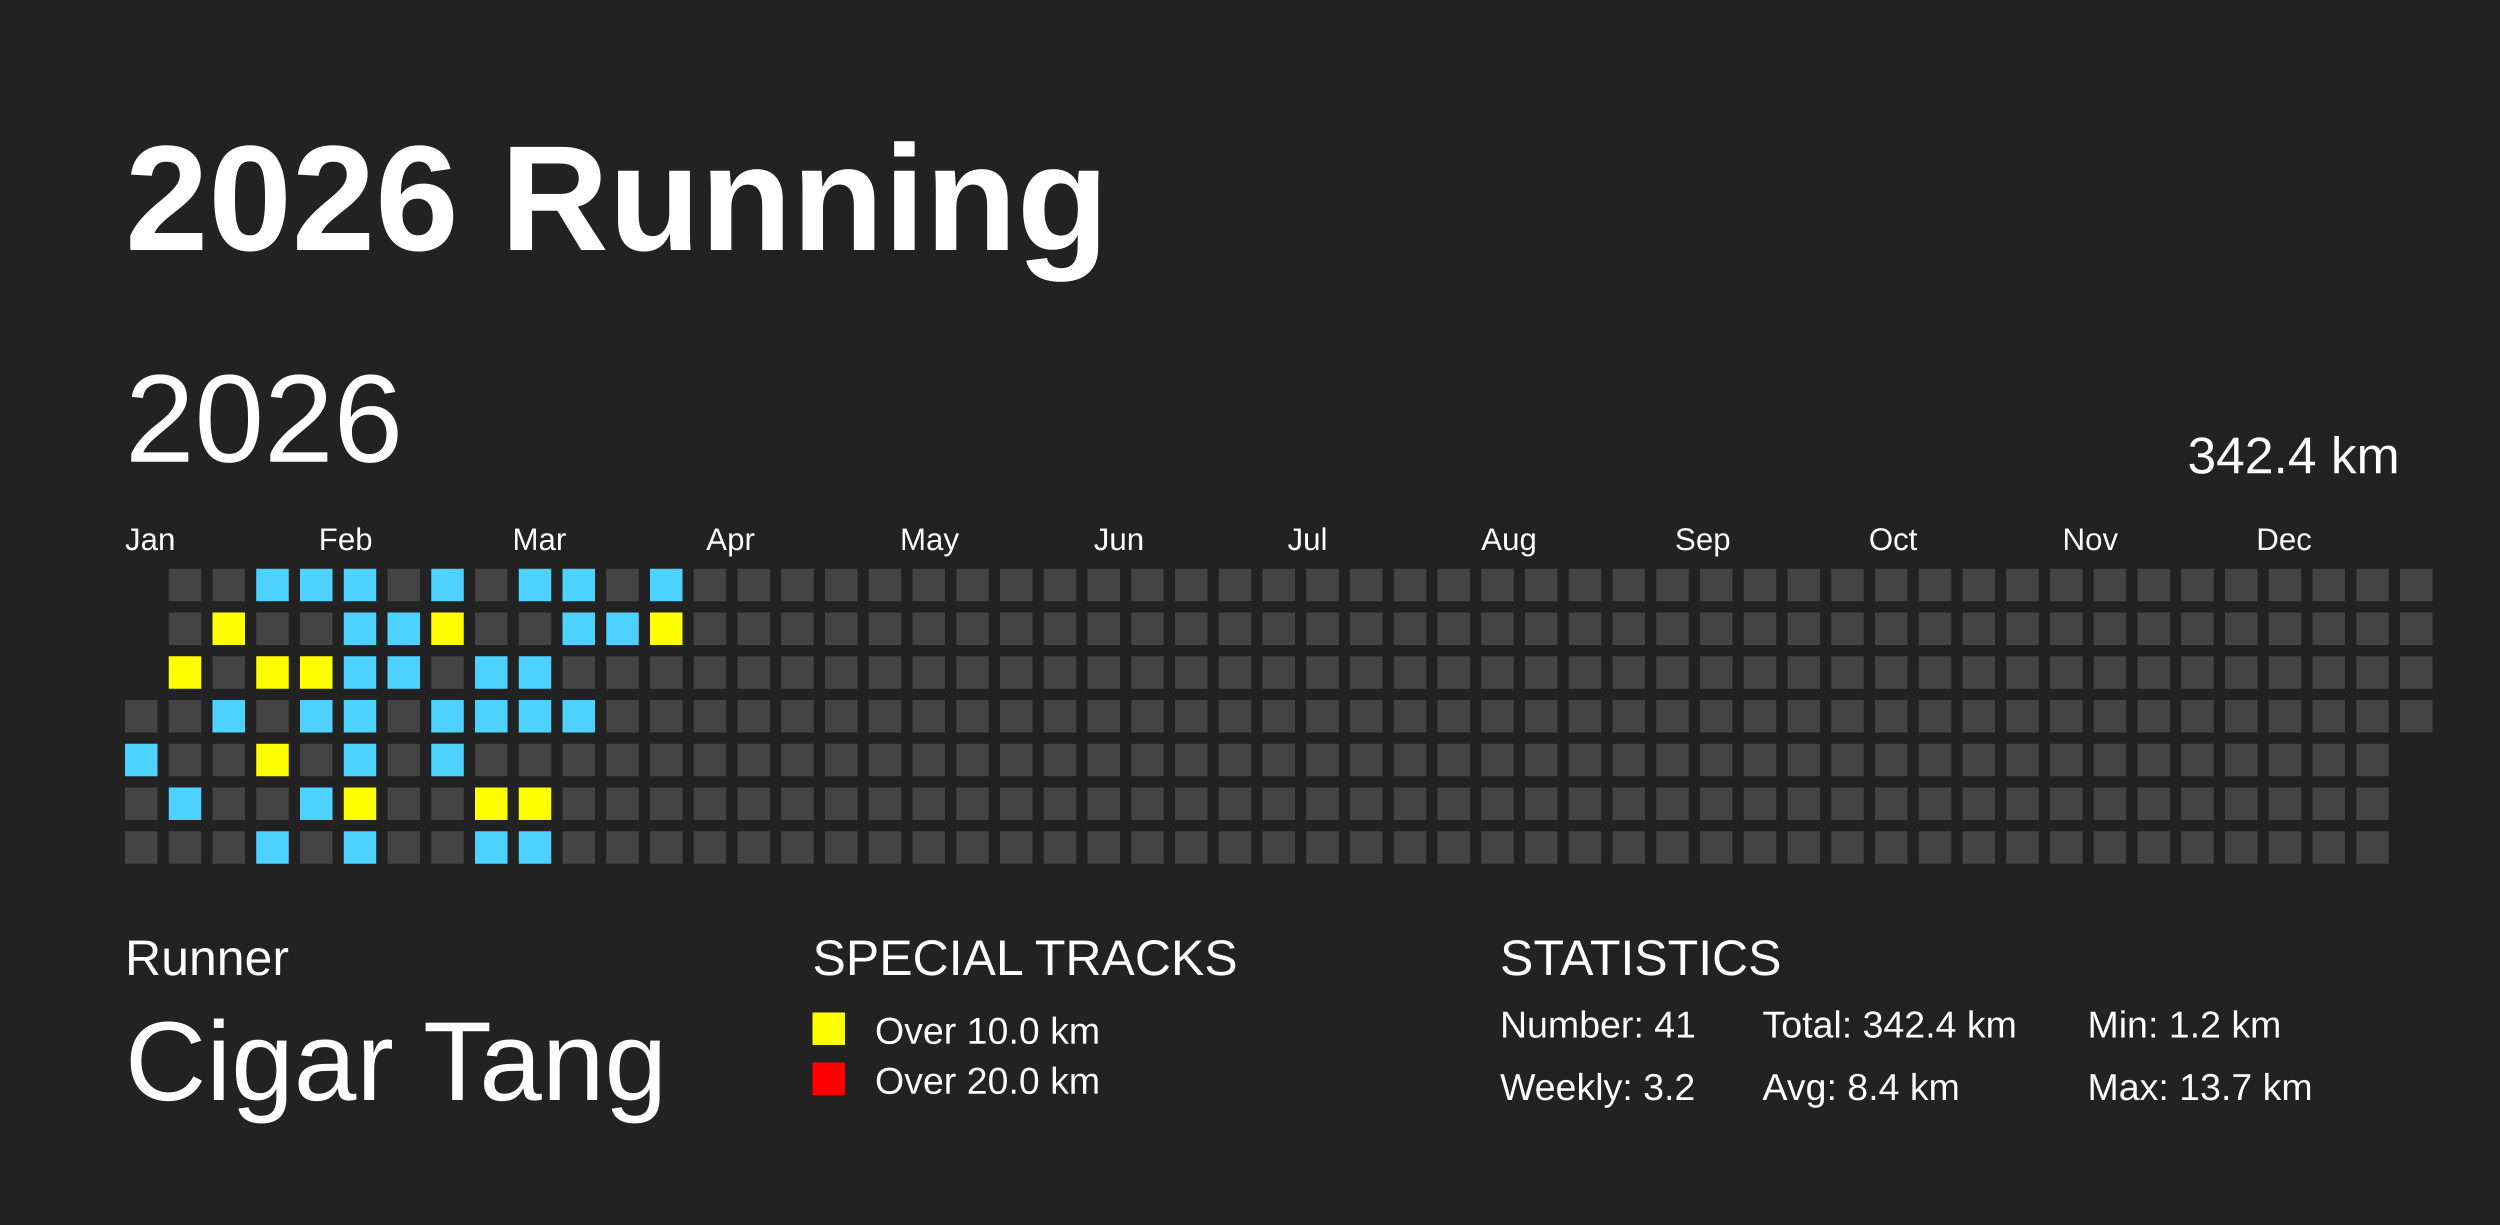
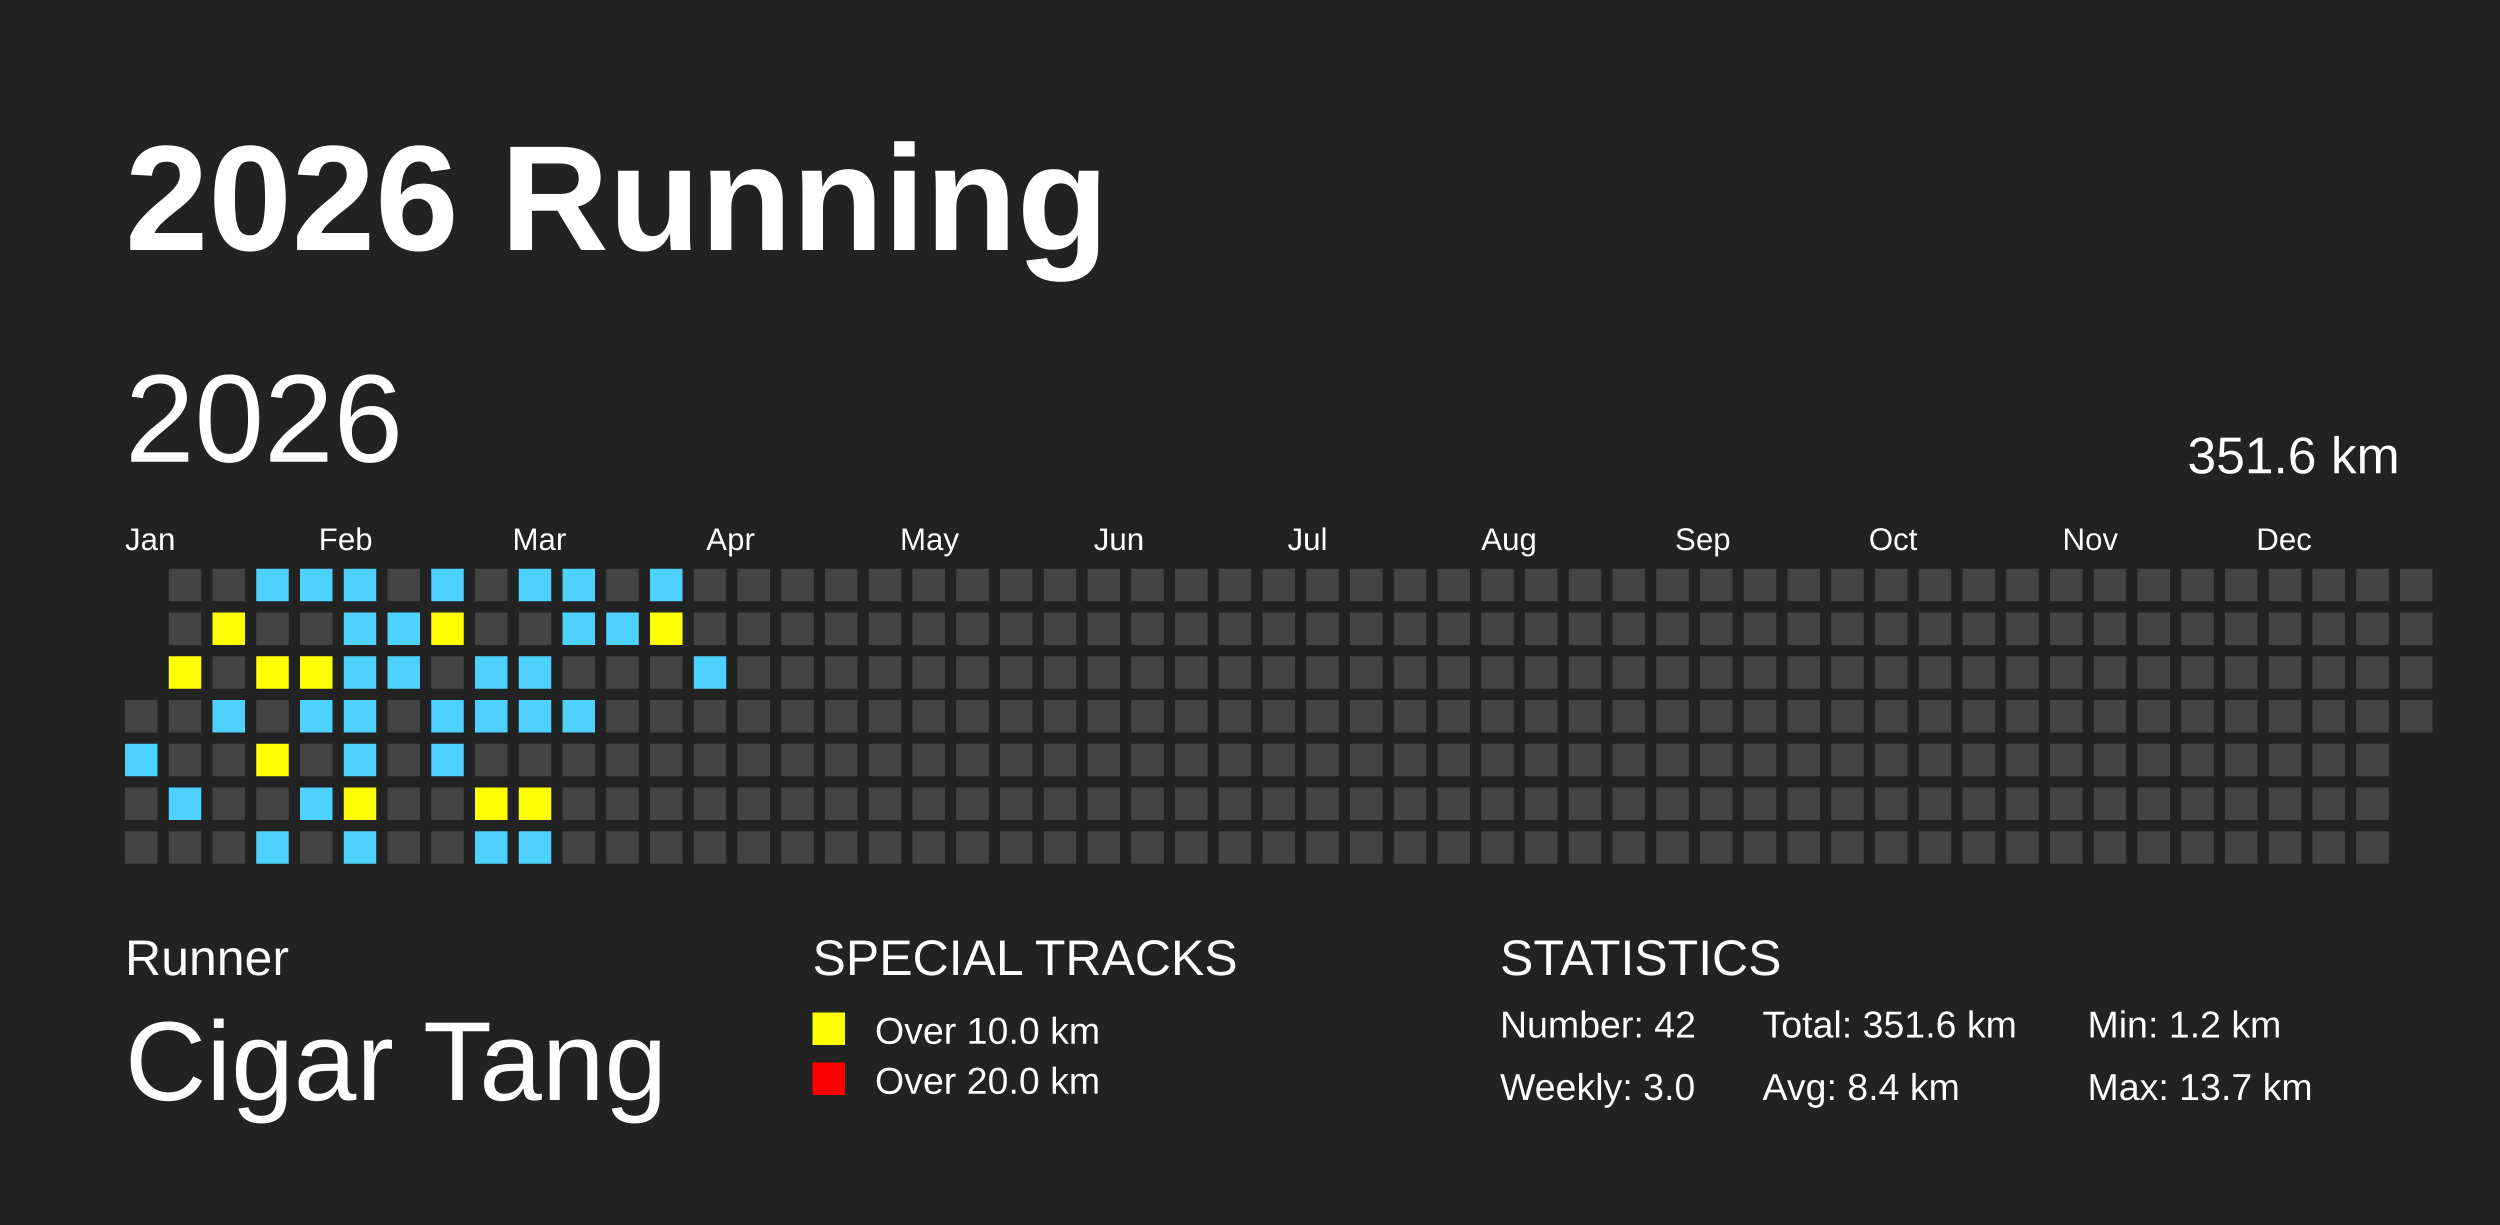
<svg xmlns="http://www.w3.org/2000/svg" baseProfile="full" height="98mm" version="1.1" viewBox="0,0,200,98" width="200mm">
  <defs />
  <rect fill="#222222" height="98" width="200" x="0" y="0" />
  <text fill="#FFFFFF" style="font-size:12px; font-family:Arial; font-weight:bold;" x="10" y="20">2026 Running</text>
  <text fill="#FFFFFF" style="font-size:4px; font-family:Arial" x="10" y="78">Runner</text>
  <text fill="#FFFFFF" style="font-size:9px; font-family:Arial" x="10" y="88">Cigar Tang</text>
  <text fill="#FFFFFF" style="font-size:4px; font-family:Arial" x="65" y="78">SPECIAL TRACKS</text>
  <rect fill="yellow" height="2.6" width="2.6" x="65" y="81" />
  <text fill="#FFFFFF" style="font-size:3px; font-family:Arial" x="70" y="83.5">Over 10.0 km</text>
  <rect fill="red" height="2.6" width="2.6" x="65" y="85" />
  <text fill="#FFFFFF" style="font-size:3px; font-family:Arial" x="70" y="87.5">Over 20.0 km</text>
  <text fill="#FFFFFF" style="font-size:4px; font-family:Arial" x="120" y="78">STATISTICS</text>
-   <text fill="#FFFFFF" style="font-size:3px; font-family:Arial" x="120" y="83">Number: 41</text>
-   <text fill="#FFFFFF" style="font-size:3px; font-family:Arial" x="120" y="88">Weekly: 3.2</text>
-   <text fill="#FFFFFF" style="font-size:3px; font-family:Arial" x="141" y="83">Total: 342.4 km</text>
+   <text fill="#FFFFFF" style="font-size:3px; font-family:Arial" x="120" y="83">Number: 42</text>
+   <text fill="#FFFFFF" style="font-size:3px; font-family:Arial" x="120" y="88">Weekly: 3.0</text>
+   <text fill="#FFFFFF" style="font-size:3px; font-family:Arial" x="141" y="83">Total: 351.6 km</text>
  <text fill="#FFFFFF" style="font-size:3px; font-family:Arial" x="141" y="88">Avg: 8.4 km</text>
  <text fill="#FFFFFF" style="font-size:3px; font-family:Arial" x="167" y="83">Min: 1.2 km</text>
  <text fill="#FFFFFF" style="font-size:3px; font-family:Arial" x="167" y="88">Max: 13.7 km</text>
  <text dominant-baseline="hanging" fill="#FFFFFF" style="font-size:10.0px; font-family:Arial;" x="10" y="30">2026</text>
-   <text dominant-baseline="hanging" fill="#FFFFFF" style="font-size:4.125px; font-family:Arial;" x="175" y="35">342.4 km</text>
+   <text dominant-baseline="hanging" fill="#FFFFFF" style="font-size:4.125px; font-family:Arial;" x="175" y="35">351.6 km</text>
  <text fill="#FFFFFF" style="font-size:2.5px; font-family:Arial" x="10.0" y="44">Jan</text>
  <text fill="#FFFFFF" style="font-size:2.5px; font-family:Arial" x="25.5" y="44">Feb</text>
  <text fill="#FFFFFF" style="font-size:2.5px; font-family:Arial" x="41.0" y="44">Mar</text>
  <text fill="#FFFFFF" style="font-size:2.5px; font-family:Arial" x="56.5" y="44">Apr</text>
  <text fill="#FFFFFF" style="font-size:2.5px; font-family:Arial" x="72.0" y="44">May</text>
  <text fill="#FFFFFF" style="font-size:2.5px; font-family:Arial" x="87.5" y="44">Jun</text>
  <text fill="#FFFFFF" style="font-size:2.5px; font-family:Arial" x="103.0" y="44">Jul</text>
  <text fill="#FFFFFF" style="font-size:2.5px; font-family:Arial" x="118.5" y="44">Aug</text>
  <text fill="#FFFFFF" style="font-size:2.5px; font-family:Arial" x="134.0" y="44">Sep</text>
  <text fill="#FFFFFF" style="font-size:2.5px; font-family:Arial" x="149.5" y="44">Oct</text>
  <text fill="#FFFFFF" style="font-size:2.5px; font-family:Arial" x="165.0" y="44">Nov</text>
  <text fill="#FFFFFF" style="font-size:2.5px; font-family:Arial" x="180.5" y="44">Dec</text>
  <rect fill="#444444" height="2.6" width="2.6" x="10.0" y="56.0" />
  <rect fill="#4DD2FF" height="2.6" width="2.6" x="10.0" y="59.5" />
  <rect fill="#444444" height="2.6" width="2.6" x="10.0" y="63.0" />
  <rect fill="#444444" height="2.6" width="2.6" x="10.0" y="66.5" />
  <rect fill="#444444" height="2.6" width="2.6" x="13.5" y="45.5" />
  <rect fill="#444444" height="2.6" width="2.6" x="13.5" y="49.0" />
  <rect fill="yellow" height="2.6" width="2.6" x="13.5" y="52.5" />
  <rect fill="#444444" height="2.6" width="2.6" x="13.5" y="56.0" />
  <rect fill="#444444" height="2.6" width="2.6" x="13.5" y="59.5" />
  <rect fill="#4DD2FF" height="2.6" width="2.6" x="13.5" y="63.0" />
  <rect fill="#444444" height="2.6" width="2.6" x="13.5" y="66.5" />
  <rect fill="#444444" height="2.6" width="2.6" x="17.0" y="45.5" />
  <rect fill="yellow" height="2.6" width="2.6" x="17.0" y="49.0" />
  <rect fill="#444444" height="2.6" width="2.6" x="17.0" y="52.5" />
  <rect fill="#4DD2FF" height="2.6" width="2.6" x="17.0" y="56.0" />
  <rect fill="#444444" height="2.6" width="2.6" x="17.0" y="59.5" />
  <rect fill="#444444" height="2.6" width="2.6" x="17.0" y="63.0" />
  <rect fill="#444444" height="2.6" width="2.6" x="17.0" y="66.5" />
  <rect fill="#4DD2FF" height="2.6" width="2.6" x="20.5" y="45.5" />
  <rect fill="#444444" height="2.6" width="2.6" x="20.5" y="49.0" />
  <rect fill="yellow" height="2.6" width="2.6" x="20.5" y="52.5" />
  <rect fill="#444444" height="2.6" width="2.6" x="20.5" y="56.0" />
  <rect fill="yellow" height="2.6" width="2.6" x="20.5" y="59.5" />
  <rect fill="#444444" height="2.6" width="2.6" x="20.5" y="63.0" />
  <rect fill="#4DD2FF" height="2.6" width="2.6" x="20.5" y="66.5" />
  <rect fill="#4DD2FF" height="2.6" width="2.6" x="24.0" y="45.5" />
  <rect fill="#444444" height="2.6" width="2.6" x="24.0" y="49.0" />
  <rect fill="yellow" height="2.6" width="2.6" x="24.0" y="52.5" />
  <rect fill="#4DD2FF" height="2.6" width="2.6" x="24.0" y="56.0" />
  <rect fill="#444444" height="2.6" width="2.6" x="24.0" y="59.5" />
  <rect fill="#4DD2FF" height="2.6" width="2.6" x="24.0" y="63.0" />
  <rect fill="#444444" height="2.6" width="2.6" x="24.0" y="66.5" />
  <rect fill="#4DD2FF" height="2.6" width="2.6" x="27.5" y="45.5" />
  <rect fill="#4DD2FF" height="2.6" width="2.6" x="27.5" y="49.0" />
  <rect fill="#4DD2FF" height="2.6" width="2.6" x="27.5" y="52.5" />
  <rect fill="#4DD2FF" height="2.6" width="2.6" x="27.5" y="56.0" />
  <rect fill="#4DD2FF" height="2.6" width="2.6" x="27.5" y="59.5" />
  <rect fill="yellow" height="2.6" width="2.6" x="27.5" y="63.0" />
  <rect fill="#4DD2FF" height="2.6" width="2.6" x="27.5" y="66.5" />
  <rect fill="#444444" height="2.6" width="2.6" x="31.0" y="45.5" />
  <rect fill="#4DD2FF" height="2.6" width="2.6" x="31.0" y="49.0" />
  <rect fill="#4DD2FF" height="2.6" width="2.6" x="31.0" y="52.5" />
  <rect fill="#444444" height="2.6" width="2.6" x="31.0" y="56.0" />
  <rect fill="#444444" height="2.6" width="2.6" x="31.0" y="59.5" />
  <rect fill="#444444" height="2.6" width="2.6" x="31.0" y="63.0" />
  <rect fill="#444444" height="2.6" width="2.6" x="31.0" y="66.5" />
  <rect fill="#4DD2FF" height="2.6" width="2.6" x="34.5" y="45.5" />
  <rect fill="yellow" height="2.6" width="2.6" x="34.5" y="49.0" />
  <rect fill="#444444" height="2.6" width="2.6" x="34.5" y="52.5" />
  <rect fill="#4DD2FF" height="2.6" width="2.6" x="34.5" y="56.0" />
  <rect fill="#4DD2FF" height="2.6" width="2.6" x="34.5" y="59.5" />
  <rect fill="#444444" height="2.6" width="2.6" x="34.5" y="63.0" />
  <rect fill="#444444" height="2.6" width="2.6" x="34.5" y="66.5" />
  <rect fill="#444444" height="2.6" width="2.6" x="38.0" y="45.5" />
  <rect fill="#444444" height="2.6" width="2.6" x="38.0" y="49.0" />
  <rect fill="#4DD2FF" height="2.6" width="2.6" x="38.0" y="52.5" />
  <rect fill="#4DD2FF" height="2.6" width="2.6" x="38.0" y="56.0" />
  <rect fill="#444444" height="2.6" width="2.6" x="38.0" y="59.5" />
  <rect fill="yellow" height="2.6" width="2.6" x="38.0" y="63.0" />
  <rect fill="#4DD2FF" height="2.6" width="2.6" x="38.0" y="66.5" />
  <rect fill="#4DD2FF" height="2.6" width="2.6" x="41.5" y="45.5" />
  <rect fill="#444444" height="2.6" width="2.6" x="41.5" y="49.0" />
  <rect fill="#4DD2FF" height="2.6" width="2.6" x="41.5" y="52.5" />
  <rect fill="#4DD2FF" height="2.6" width="2.6" x="41.5" y="56.0" />
  <rect fill="#444444" height="2.6" width="2.6" x="41.5" y="59.5" />
  <rect fill="yellow" height="2.6" width="2.6" x="41.5" y="63.0" />
  <rect fill="#4DD2FF" height="2.6" width="2.6" x="41.5" y="66.5" />
  <rect fill="#4DD2FF" height="2.6" width="2.6" x="45.0" y="45.5" />
  <rect fill="#4DD2FF" height="2.6" width="2.6" x="45.0" y="49.0" />
  <rect fill="#444444" height="2.6" width="2.6" x="45.0" y="52.5" />
  <rect fill="#4DD2FF" height="2.6" width="2.6" x="45.0" y="56.0" />
  <rect fill="#444444" height="2.6" width="2.6" x="45.0" y="59.5" />
  <rect fill="#444444" height="2.6" width="2.6" x="45.0" y="63.0" />
  <rect fill="#444444" height="2.6" width="2.6" x="45.0" y="66.5" />
  <rect fill="#444444" height="2.6" width="2.6" x="48.5" y="45.5" />
  <rect fill="#4DD2FF" height="2.6" width="2.6" x="48.5" y="49.0" />
  <rect fill="#444444" height="2.6" width="2.6" x="48.5" y="52.5" />
  <rect fill="#444444" height="2.6" width="2.6" x="48.5" y="56.0" />
  <rect fill="#444444" height="2.6" width="2.6" x="48.5" y="59.5" />
  <rect fill="#444444" height="2.6" width="2.6" x="48.5" y="63.0" />
  <rect fill="#444444" height="2.6" width="2.6" x="48.5" y="66.5" />
  <rect fill="#4DD2FF" height="2.6" width="2.6" x="52.0" y="45.5" />
  <rect fill="yellow" height="2.6" width="2.6" x="52.0" y="49.0" />
  <rect fill="#444444" height="2.6" width="2.6" x="52.0" y="52.5" />
  <rect fill="#444444" height="2.6" width="2.6" x="52.0" y="56.0" />
  <rect fill="#444444" height="2.6" width="2.6" x="52.0" y="59.5" />
  <rect fill="#444444" height="2.6" width="2.6" x="52.0" y="63.0" />
  <rect fill="#444444" height="2.6" width="2.6" x="52.0" y="66.5" />
  <rect fill="#444444" height="2.6" width="2.6" x="55.5" y="45.5" />
  <rect fill="#444444" height="2.6" width="2.6" x="55.5" y="49.0" />
-   <rect fill="#444444" height="2.6" width="2.6" x="55.5" y="52.5" />
+   <rect fill="#4DD2FF" height="2.6" width="2.6" x="55.5" y="52.5" />
  <rect fill="#444444" height="2.6" width="2.6" x="55.5" y="56.0" />
  <rect fill="#444444" height="2.6" width="2.6" x="55.5" y="59.5" />
  <rect fill="#444444" height="2.6" width="2.6" x="55.5" y="63.0" />
  <rect fill="#444444" height="2.6" width="2.6" x="55.5" y="66.5" />
  <rect fill="#444444" height="2.6" width="2.6" x="59.0" y="45.5" />
  <rect fill="#444444" height="2.6" width="2.6" x="59.0" y="49.0" />
  <rect fill="#444444" height="2.6" width="2.6" x="59.0" y="52.5" />
  <rect fill="#444444" height="2.6" width="2.6" x="59.0" y="56.0" />
  <rect fill="#444444" height="2.6" width="2.6" x="59.0" y="59.5" />
  <rect fill="#444444" height="2.6" width="2.6" x="59.0" y="63.0" />
  <rect fill="#444444" height="2.6" width="2.6" x="59.0" y="66.5" />
  <rect fill="#444444" height="2.6" width="2.6" x="62.5" y="45.5" />
  <rect fill="#444444" height="2.6" width="2.6" x="62.5" y="49.0" />
  <rect fill="#444444" height="2.6" width="2.6" x="62.5" y="52.5" />
  <rect fill="#444444" height="2.6" width="2.6" x="62.5" y="56.0" />
  <rect fill="#444444" height="2.6" width="2.6" x="62.5" y="59.5" />
  <rect fill="#444444" height="2.6" width="2.6" x="62.5" y="63.0" />
  <rect fill="#444444" height="2.6" width="2.6" x="62.5" y="66.5" />
  <rect fill="#444444" height="2.6" width="2.6" x="66.0" y="45.5" />
  <rect fill="#444444" height="2.6" width="2.6" x="66.0" y="49.0" />
  <rect fill="#444444" height="2.6" width="2.6" x="66.0" y="52.5" />
  <rect fill="#444444" height="2.6" width="2.6" x="66.0" y="56.0" />
  <rect fill="#444444" height="2.6" width="2.6" x="66.0" y="59.5" />
  <rect fill="#444444" height="2.6" width="2.6" x="66.0" y="63.0" />
  <rect fill="#444444" height="2.6" width="2.6" x="66.0" y="66.5" />
  <rect fill="#444444" height="2.6" width="2.6" x="69.5" y="45.5" />
  <rect fill="#444444" height="2.6" width="2.6" x="69.5" y="49.0" />
  <rect fill="#444444" height="2.6" width="2.6" x="69.5" y="52.5" />
  <rect fill="#444444" height="2.6" width="2.6" x="69.5" y="56.0" />
  <rect fill="#444444" height="2.6" width="2.6" x="69.5" y="59.5" />
  <rect fill="#444444" height="2.6" width="2.6" x="69.5" y="63.0" />
  <rect fill="#444444" height="2.6" width="2.6" x="69.5" y="66.5" />
  <rect fill="#444444" height="2.6" width="2.6" x="73.0" y="45.5" />
  <rect fill="#444444" height="2.6" width="2.6" x="73.0" y="49.0" />
  <rect fill="#444444" height="2.6" width="2.6" x="73.0" y="52.5" />
  <rect fill="#444444" height="2.6" width="2.6" x="73.0" y="56.0" />
  <rect fill="#444444" height="2.6" width="2.6" x="73.0" y="59.5" />
  <rect fill="#444444" height="2.6" width="2.6" x="73.0" y="63.0" />
  <rect fill="#444444" height="2.6" width="2.6" x="73.0" y="66.5" />
  <rect fill="#444444" height="2.6" width="2.6" x="76.5" y="45.5" />
  <rect fill="#444444" height="2.6" width="2.6" x="76.5" y="49.0" />
  <rect fill="#444444" height="2.6" width="2.6" x="76.5" y="52.5" />
  <rect fill="#444444" height="2.6" width="2.6" x="76.5" y="56.0" />
  <rect fill="#444444" height="2.6" width="2.6" x="76.5" y="59.5" />
  <rect fill="#444444" height="2.6" width="2.6" x="76.5" y="63.0" />
  <rect fill="#444444" height="2.6" width="2.6" x="76.5" y="66.5" />
  <rect fill="#444444" height="2.6" width="2.6" x="80.0" y="45.5" />
  <rect fill="#444444" height="2.6" width="2.6" x="80.0" y="49.0" />
  <rect fill="#444444" height="2.6" width="2.6" x="80.0" y="52.5" />
  <rect fill="#444444" height="2.6" width="2.6" x="80.0" y="56.0" />
  <rect fill="#444444" height="2.6" width="2.6" x="80.0" y="59.5" />
  <rect fill="#444444" height="2.6" width="2.6" x="80.0" y="63.0" />
  <rect fill="#444444" height="2.6" width="2.6" x="80.0" y="66.5" />
  <rect fill="#444444" height="2.6" width="2.6" x="83.5" y="45.5" />
  <rect fill="#444444" height="2.6" width="2.6" x="83.5" y="49.0" />
  <rect fill="#444444" height="2.6" width="2.6" x="83.5" y="52.5" />
  <rect fill="#444444" height="2.6" width="2.6" x="83.5" y="56.0" />
  <rect fill="#444444" height="2.6" width="2.6" x="83.5" y="59.5" />
  <rect fill="#444444" height="2.6" width="2.6" x="83.5" y="63.0" />
  <rect fill="#444444" height="2.6" width="2.6" x="83.5" y="66.5" />
  <rect fill="#444444" height="2.6" width="2.6" x="87.0" y="45.5" />
  <rect fill="#444444" height="2.6" width="2.6" x="87.0" y="49.0" />
  <rect fill="#444444" height="2.6" width="2.6" x="87.0" y="52.5" />
  <rect fill="#444444" height="2.6" width="2.6" x="87.0" y="56.0" />
  <rect fill="#444444" height="2.6" width="2.6" x="87.0" y="59.5" />
  <rect fill="#444444" height="2.6" width="2.6" x="87.0" y="63.0" />
  <rect fill="#444444" height="2.6" width="2.6" x="87.0" y="66.5" />
  <rect fill="#444444" height="2.6" width="2.6" x="90.5" y="45.5" />
  <rect fill="#444444" height="2.6" width="2.6" x="90.5" y="49.0" />
  <rect fill="#444444" height="2.6" width="2.6" x="90.5" y="52.5" />
  <rect fill="#444444" height="2.6" width="2.6" x="90.5" y="56.0" />
  <rect fill="#444444" height="2.6" width="2.6" x="90.5" y="59.5" />
  <rect fill="#444444" height="2.6" width="2.6" x="90.5" y="63.0" />
  <rect fill="#444444" height="2.6" width="2.6" x="90.5" y="66.5" />
  <rect fill="#444444" height="2.6" width="2.6" x="94.0" y="45.5" />
  <rect fill="#444444" height="2.6" width="2.6" x="94.0" y="49.0" />
  <rect fill="#444444" height="2.6" width="2.6" x="94.0" y="52.5" />
  <rect fill="#444444" height="2.6" width="2.6" x="94.0" y="56.0" />
  <rect fill="#444444" height="2.6" width="2.6" x="94.0" y="59.5" />
  <rect fill="#444444" height="2.6" width="2.6" x="94.0" y="63.0" />
  <rect fill="#444444" height="2.6" width="2.6" x="94.0" y="66.5" />
  <rect fill="#444444" height="2.6" width="2.6" x="97.5" y="45.5" />
  <rect fill="#444444" height="2.6" width="2.6" x="97.5" y="49.0" />
  <rect fill="#444444" height="2.6" width="2.6" x="97.5" y="52.5" />
  <rect fill="#444444" height="2.6" width="2.6" x="97.5" y="56.0" />
  <rect fill="#444444" height="2.6" width="2.6" x="97.5" y="59.5" />
  <rect fill="#444444" height="2.6" width="2.6" x="97.5" y="63.0" />
  <rect fill="#444444" height="2.6" width="2.6" x="97.5" y="66.5" />
  <rect fill="#444444" height="2.6" width="2.6" x="101.0" y="45.5" />
  <rect fill="#444444" height="2.6" width="2.6" x="101.0" y="49.0" />
  <rect fill="#444444" height="2.6" width="2.6" x="101.0" y="52.5" />
  <rect fill="#444444" height="2.6" width="2.6" x="101.0" y="56.0" />
  <rect fill="#444444" height="2.6" width="2.6" x="101.0" y="59.5" />
  <rect fill="#444444" height="2.6" width="2.6" x="101.0" y="63.0" />
  <rect fill="#444444" height="2.6" width="2.6" x="101.0" y="66.5" />
  <rect fill="#444444" height="2.6" width="2.6" x="104.5" y="45.5" />
  <rect fill="#444444" height="2.6" width="2.6" x="104.5" y="49.0" />
  <rect fill="#444444" height="2.6" width="2.6" x="104.5" y="52.5" />
  <rect fill="#444444" height="2.6" width="2.6" x="104.5" y="56.0" />
  <rect fill="#444444" height="2.6" width="2.6" x="104.5" y="59.5" />
  <rect fill="#444444" height="2.6" width="2.6" x="104.5" y="63.0" />
  <rect fill="#444444" height="2.6" width="2.6" x="104.5" y="66.5" />
  <rect fill="#444444" height="2.6" width="2.6" x="108.0" y="45.5" />
  <rect fill="#444444" height="2.6" width="2.6" x="108.0" y="49.0" />
  <rect fill="#444444" height="2.6" width="2.6" x="108.0" y="52.5" />
  <rect fill="#444444" height="2.6" width="2.6" x="108.0" y="56.0" />
  <rect fill="#444444" height="2.6" width="2.6" x="108.0" y="59.5" />
  <rect fill="#444444" height="2.6" width="2.6" x="108.0" y="63.0" />
  <rect fill="#444444" height="2.6" width="2.6" x="108.0" y="66.5" />
  <rect fill="#444444" height="2.6" width="2.6" x="111.5" y="45.5" />
  <rect fill="#444444" height="2.6" width="2.6" x="111.5" y="49.0" />
  <rect fill="#444444" height="2.6" width="2.6" x="111.5" y="52.5" />
  <rect fill="#444444" height="2.6" width="2.6" x="111.5" y="56.0" />
  <rect fill="#444444" height="2.6" width="2.6" x="111.5" y="59.5" />
  <rect fill="#444444" height="2.6" width="2.6" x="111.5" y="63.0" />
  <rect fill="#444444" height="2.6" width="2.6" x="111.5" y="66.5" />
  <rect fill="#444444" height="2.6" width="2.6" x="115.0" y="45.5" />
  <rect fill="#444444" height="2.6" width="2.6" x="115.0" y="49.0" />
  <rect fill="#444444" height="2.6" width="2.6" x="115.0" y="52.5" />
  <rect fill="#444444" height="2.6" width="2.6" x="115.0" y="56.0" />
  <rect fill="#444444" height="2.6" width="2.6" x="115.0" y="59.5" />
  <rect fill="#444444" height="2.6" width="2.6" x="115.0" y="63.0" />
  <rect fill="#444444" height="2.6" width="2.6" x="115.0" y="66.5" />
  <rect fill="#444444" height="2.6" width="2.6" x="118.5" y="45.5" />
  <rect fill="#444444" height="2.6" width="2.6" x="118.5" y="49.0" />
  <rect fill="#444444" height="2.6" width="2.6" x="118.5" y="52.5" />
  <rect fill="#444444" height="2.6" width="2.6" x="118.5" y="56.0" />
  <rect fill="#444444" height="2.6" width="2.6" x="118.5" y="59.5" />
  <rect fill="#444444" height="2.6" width="2.6" x="118.5" y="63.0" />
  <rect fill="#444444" height="2.6" width="2.6" x="118.5" y="66.5" />
  <rect fill="#444444" height="2.6" width="2.6" x="122.0" y="45.5" />
  <rect fill="#444444" height="2.6" width="2.6" x="122.0" y="49.0" />
  <rect fill="#444444" height="2.6" width="2.6" x="122.0" y="52.5" />
  <rect fill="#444444" height="2.6" width="2.6" x="122.0" y="56.0" />
  <rect fill="#444444" height="2.6" width="2.6" x="122.0" y="59.5" />
  <rect fill="#444444" height="2.6" width="2.6" x="122.0" y="63.0" />
  <rect fill="#444444" height="2.6" width="2.6" x="122.0" y="66.5" />
  <rect fill="#444444" height="2.6" width="2.6" x="125.5" y="45.5" />
  <rect fill="#444444" height="2.6" width="2.6" x="125.5" y="49.0" />
  <rect fill="#444444" height="2.6" width="2.6" x="125.5" y="52.5" />
  <rect fill="#444444" height="2.6" width="2.6" x="125.5" y="56.0" />
  <rect fill="#444444" height="2.6" width="2.6" x="125.5" y="59.5" />
  <rect fill="#444444" height="2.6" width="2.6" x="125.5" y="63.0" />
  <rect fill="#444444" height="2.6" width="2.6" x="125.5" y="66.5" />
  <rect fill="#444444" height="2.6" width="2.6" x="129.0" y="45.5" />
  <rect fill="#444444" height="2.6" width="2.6" x="129.0" y="49.0" />
  <rect fill="#444444" height="2.6" width="2.6" x="129.0" y="52.5" />
  <rect fill="#444444" height="2.6" width="2.6" x="129.0" y="56.0" />
  <rect fill="#444444" height="2.6" width="2.6" x="129.0" y="59.5" />
  <rect fill="#444444" height="2.6" width="2.6" x="129.0" y="63.0" />
  <rect fill="#444444" height="2.6" width="2.6" x="129.0" y="66.5" />
  <rect fill="#444444" height="2.6" width="2.6" x="132.5" y="45.5" />
  <rect fill="#444444" height="2.6" width="2.6" x="132.5" y="49.0" />
  <rect fill="#444444" height="2.6" width="2.6" x="132.5" y="52.5" />
  <rect fill="#444444" height="2.6" width="2.6" x="132.5" y="56.0" />
  <rect fill="#444444" height="2.6" width="2.6" x="132.5" y="59.5" />
  <rect fill="#444444" height="2.6" width="2.6" x="132.5" y="63.0" />
  <rect fill="#444444" height="2.6" width="2.6" x="132.5" y="66.5" />
  <rect fill="#444444" height="2.6" width="2.6" x="136.0" y="45.5" />
  <rect fill="#444444" height="2.6" width="2.6" x="136.0" y="49.0" />
  <rect fill="#444444" height="2.6" width="2.6" x="136.0" y="52.5" />
  <rect fill="#444444" height="2.6" width="2.6" x="136.0" y="56.0" />
  <rect fill="#444444" height="2.6" width="2.6" x="136.0" y="59.5" />
  <rect fill="#444444" height="2.6" width="2.6" x="136.0" y="63.0" />
  <rect fill="#444444" height="2.6" width="2.6" x="136.0" y="66.5" />
  <rect fill="#444444" height="2.6" width="2.6" x="139.5" y="45.5" />
  <rect fill="#444444" height="2.6" width="2.6" x="139.5" y="49.0" />
  <rect fill="#444444" height="2.6" width="2.6" x="139.5" y="52.5" />
  <rect fill="#444444" height="2.6" width="2.6" x="139.5" y="56.0" />
  <rect fill="#444444" height="2.6" width="2.6" x="139.5" y="59.5" />
  <rect fill="#444444" height="2.6" width="2.6" x="139.5" y="63.0" />
  <rect fill="#444444" height="2.6" width="2.6" x="139.5" y="66.5" />
  <rect fill="#444444" height="2.6" width="2.6" x="143.0" y="45.5" />
  <rect fill="#444444" height="2.6" width="2.6" x="143.0" y="49.0" />
  <rect fill="#444444" height="2.6" width="2.6" x="143.0" y="52.5" />
  <rect fill="#444444" height="2.6" width="2.6" x="143.0" y="56.0" />
  <rect fill="#444444" height="2.6" width="2.6" x="143.0" y="59.5" />
  <rect fill="#444444" height="2.6" width="2.6" x="143.0" y="63.0" />
  <rect fill="#444444" height="2.6" width="2.6" x="143.0" y="66.5" />
  <rect fill="#444444" height="2.6" width="2.6" x="146.5" y="45.5" />
  <rect fill="#444444" height="2.6" width="2.6" x="146.5" y="49.0" />
  <rect fill="#444444" height="2.6" width="2.6" x="146.5" y="52.5" />
  <rect fill="#444444" height="2.6" width="2.6" x="146.5" y="56.0" />
  <rect fill="#444444" height="2.6" width="2.6" x="146.5" y="59.5" />
  <rect fill="#444444" height="2.6" width="2.6" x="146.5" y="63.0" />
  <rect fill="#444444" height="2.6" width="2.6" x="146.5" y="66.5" />
  <rect fill="#444444" height="2.6" width="2.6" x="150.0" y="45.5" />
  <rect fill="#444444" height="2.6" width="2.6" x="150.0" y="49.0" />
  <rect fill="#444444" height="2.6" width="2.6" x="150.0" y="52.5" />
  <rect fill="#444444" height="2.6" width="2.6" x="150.0" y="56.0" />
  <rect fill="#444444" height="2.6" width="2.6" x="150.0" y="59.5" />
  <rect fill="#444444" height="2.6" width="2.6" x="150.0" y="63.0" />
  <rect fill="#444444" height="2.6" width="2.6" x="150.0" y="66.5" />
  <rect fill="#444444" height="2.6" width="2.6" x="153.5" y="45.5" />
  <rect fill="#444444" height="2.6" width="2.6" x="153.5" y="49.0" />
  <rect fill="#444444" height="2.6" width="2.6" x="153.5" y="52.5" />
  <rect fill="#444444" height="2.6" width="2.6" x="153.5" y="56.0" />
  <rect fill="#444444" height="2.6" width="2.6" x="153.5" y="59.5" />
  <rect fill="#444444" height="2.6" width="2.6" x="153.5" y="63.0" />
  <rect fill="#444444" height="2.6" width="2.6" x="153.5" y="66.5" />
  <rect fill="#444444" height="2.6" width="2.6" x="157.0" y="45.5" />
  <rect fill="#444444" height="2.6" width="2.6" x="157.0" y="49.0" />
  <rect fill="#444444" height="2.6" width="2.6" x="157.0" y="52.5" />
  <rect fill="#444444" height="2.6" width="2.6" x="157.0" y="56.0" />
  <rect fill="#444444" height="2.6" width="2.6" x="157.0" y="59.5" />
  <rect fill="#444444" height="2.6" width="2.6" x="157.0" y="63.0" />
  <rect fill="#444444" height="2.6" width="2.6" x="157.0" y="66.5" />
  <rect fill="#444444" height="2.6" width="2.6" x="160.5" y="45.5" />
  <rect fill="#444444" height="2.6" width="2.6" x="160.5" y="49.0" />
  <rect fill="#444444" height="2.6" width="2.6" x="160.5" y="52.5" />
  <rect fill="#444444" height="2.6" width="2.6" x="160.5" y="56.0" />
  <rect fill="#444444" height="2.6" width="2.6" x="160.5" y="59.5" />
  <rect fill="#444444" height="2.6" width="2.6" x="160.5" y="63.0" />
  <rect fill="#444444" height="2.6" width="2.6" x="160.5" y="66.5" />
  <rect fill="#444444" height="2.6" width="2.6" x="164.0" y="45.5" />
  <rect fill="#444444" height="2.6" width="2.6" x="164.0" y="49.0" />
  <rect fill="#444444" height="2.6" width="2.6" x="164.0" y="52.5" />
  <rect fill="#444444" height="2.6" width="2.6" x="164.0" y="56.0" />
  <rect fill="#444444" height="2.6" width="2.6" x="164.0" y="59.5" />
  <rect fill="#444444" height="2.6" width="2.6" x="164.0" y="63.0" />
  <rect fill="#444444" height="2.6" width="2.6" x="164.0" y="66.5" />
  <rect fill="#444444" height="2.6" width="2.6" x="167.5" y="45.5" />
  <rect fill="#444444" height="2.6" width="2.6" x="167.5" y="49.0" />
  <rect fill="#444444" height="2.6" width="2.6" x="167.5" y="52.5" />
  <rect fill="#444444" height="2.6" width="2.6" x="167.5" y="56.0" />
  <rect fill="#444444" height="2.6" width="2.6" x="167.5" y="59.5" />
  <rect fill="#444444" height="2.6" width="2.6" x="167.5" y="63.0" />
  <rect fill="#444444" height="2.6" width="2.6" x="167.5" y="66.5" />
  <rect fill="#444444" height="2.6" width="2.6" x="171.0" y="45.5" />
  <rect fill="#444444" height="2.6" width="2.6" x="171.0" y="49.0" />
  <rect fill="#444444" height="2.6" width="2.6" x="171.0" y="52.5" />
  <rect fill="#444444" height="2.6" width="2.6" x="171.0" y="56.0" />
  <rect fill="#444444" height="2.6" width="2.6" x="171.0" y="59.5" />
  <rect fill="#444444" height="2.6" width="2.6" x="171.0" y="63.0" />
  <rect fill="#444444" height="2.6" width="2.6" x="171.0" y="66.5" />
  <rect fill="#444444" height="2.6" width="2.6" x="174.5" y="45.5" />
  <rect fill="#444444" height="2.6" width="2.6" x="174.5" y="49.0" />
  <rect fill="#444444" height="2.6" width="2.6" x="174.5" y="52.5" />
  <rect fill="#444444" height="2.6" width="2.6" x="174.5" y="56.0" />
  <rect fill="#444444" height="2.6" width="2.6" x="174.5" y="59.5" />
  <rect fill="#444444" height="2.6" width="2.6" x="174.5" y="63.0" />
  <rect fill="#444444" height="2.6" width="2.6" x="174.5" y="66.5" />
  <rect fill="#444444" height="2.6" width="2.6" x="178.0" y="45.5" />
  <rect fill="#444444" height="2.6" width="2.6" x="178.0" y="49.0" />
  <rect fill="#444444" height="2.6" width="2.6" x="178.0" y="52.5" />
  <rect fill="#444444" height="2.6" width="2.6" x="178.0" y="56.0" />
  <rect fill="#444444" height="2.6" width="2.6" x="178.0" y="59.5" />
  <rect fill="#444444" height="2.6" width="2.6" x="178.0" y="63.0" />
  <rect fill="#444444" height="2.6" width="2.6" x="178.0" y="66.5" />
  <rect fill="#444444" height="2.6" width="2.6" x="181.5" y="45.5" />
  <rect fill="#444444" height="2.6" width="2.6" x="181.5" y="49.0" />
  <rect fill="#444444" height="2.6" width="2.6" x="181.5" y="52.5" />
  <rect fill="#444444" height="2.6" width="2.6" x="181.5" y="56.0" />
  <rect fill="#444444" height="2.6" width="2.6" x="181.5" y="59.5" />
  <rect fill="#444444" height="2.6" width="2.6" x="181.5" y="63.0" />
  <rect fill="#444444" height="2.6" width="2.6" x="181.5" y="66.5" />
  <rect fill="#444444" height="2.6" width="2.6" x="185.0" y="45.5" />
  <rect fill="#444444" height="2.6" width="2.6" x="185.0" y="49.0" />
  <rect fill="#444444" height="2.6" width="2.6" x="185.0" y="52.5" />
  <rect fill="#444444" height="2.6" width="2.6" x="185.0" y="56.0" />
  <rect fill="#444444" height="2.6" width="2.6" x="185.0" y="59.5" />
  <rect fill="#444444" height="2.6" width="2.6" x="185.0" y="63.0" />
  <rect fill="#444444" height="2.6" width="2.6" x="185.0" y="66.5" />
  <rect fill="#444444" height="2.6" width="2.6" x="188.5" y="45.5" />
  <rect fill="#444444" height="2.6" width="2.6" x="188.5" y="49.0" />
  <rect fill="#444444" height="2.6" width="2.6" x="188.5" y="52.5" />
  <rect fill="#444444" height="2.6" width="2.6" x="188.5" y="56.0" />
  <rect fill="#444444" height="2.6" width="2.6" x="188.5" y="59.5" />
  <rect fill="#444444" height="2.6" width="2.6" x="188.5" y="63.0" />
  <rect fill="#444444" height="2.6" width="2.6" x="188.5" y="66.5" />
  <rect fill="#444444" height="2.6" width="2.6" x="192.0" y="45.5" />
  <rect fill="#444444" height="2.6" width="2.6" x="192.0" y="49.0" />
  <rect fill="#444444" height="2.6" width="2.6" x="192.0" y="52.5" />
  <rect fill="#444444" height="2.6" width="2.6" x="192.0" y="56.0" />
</svg>
